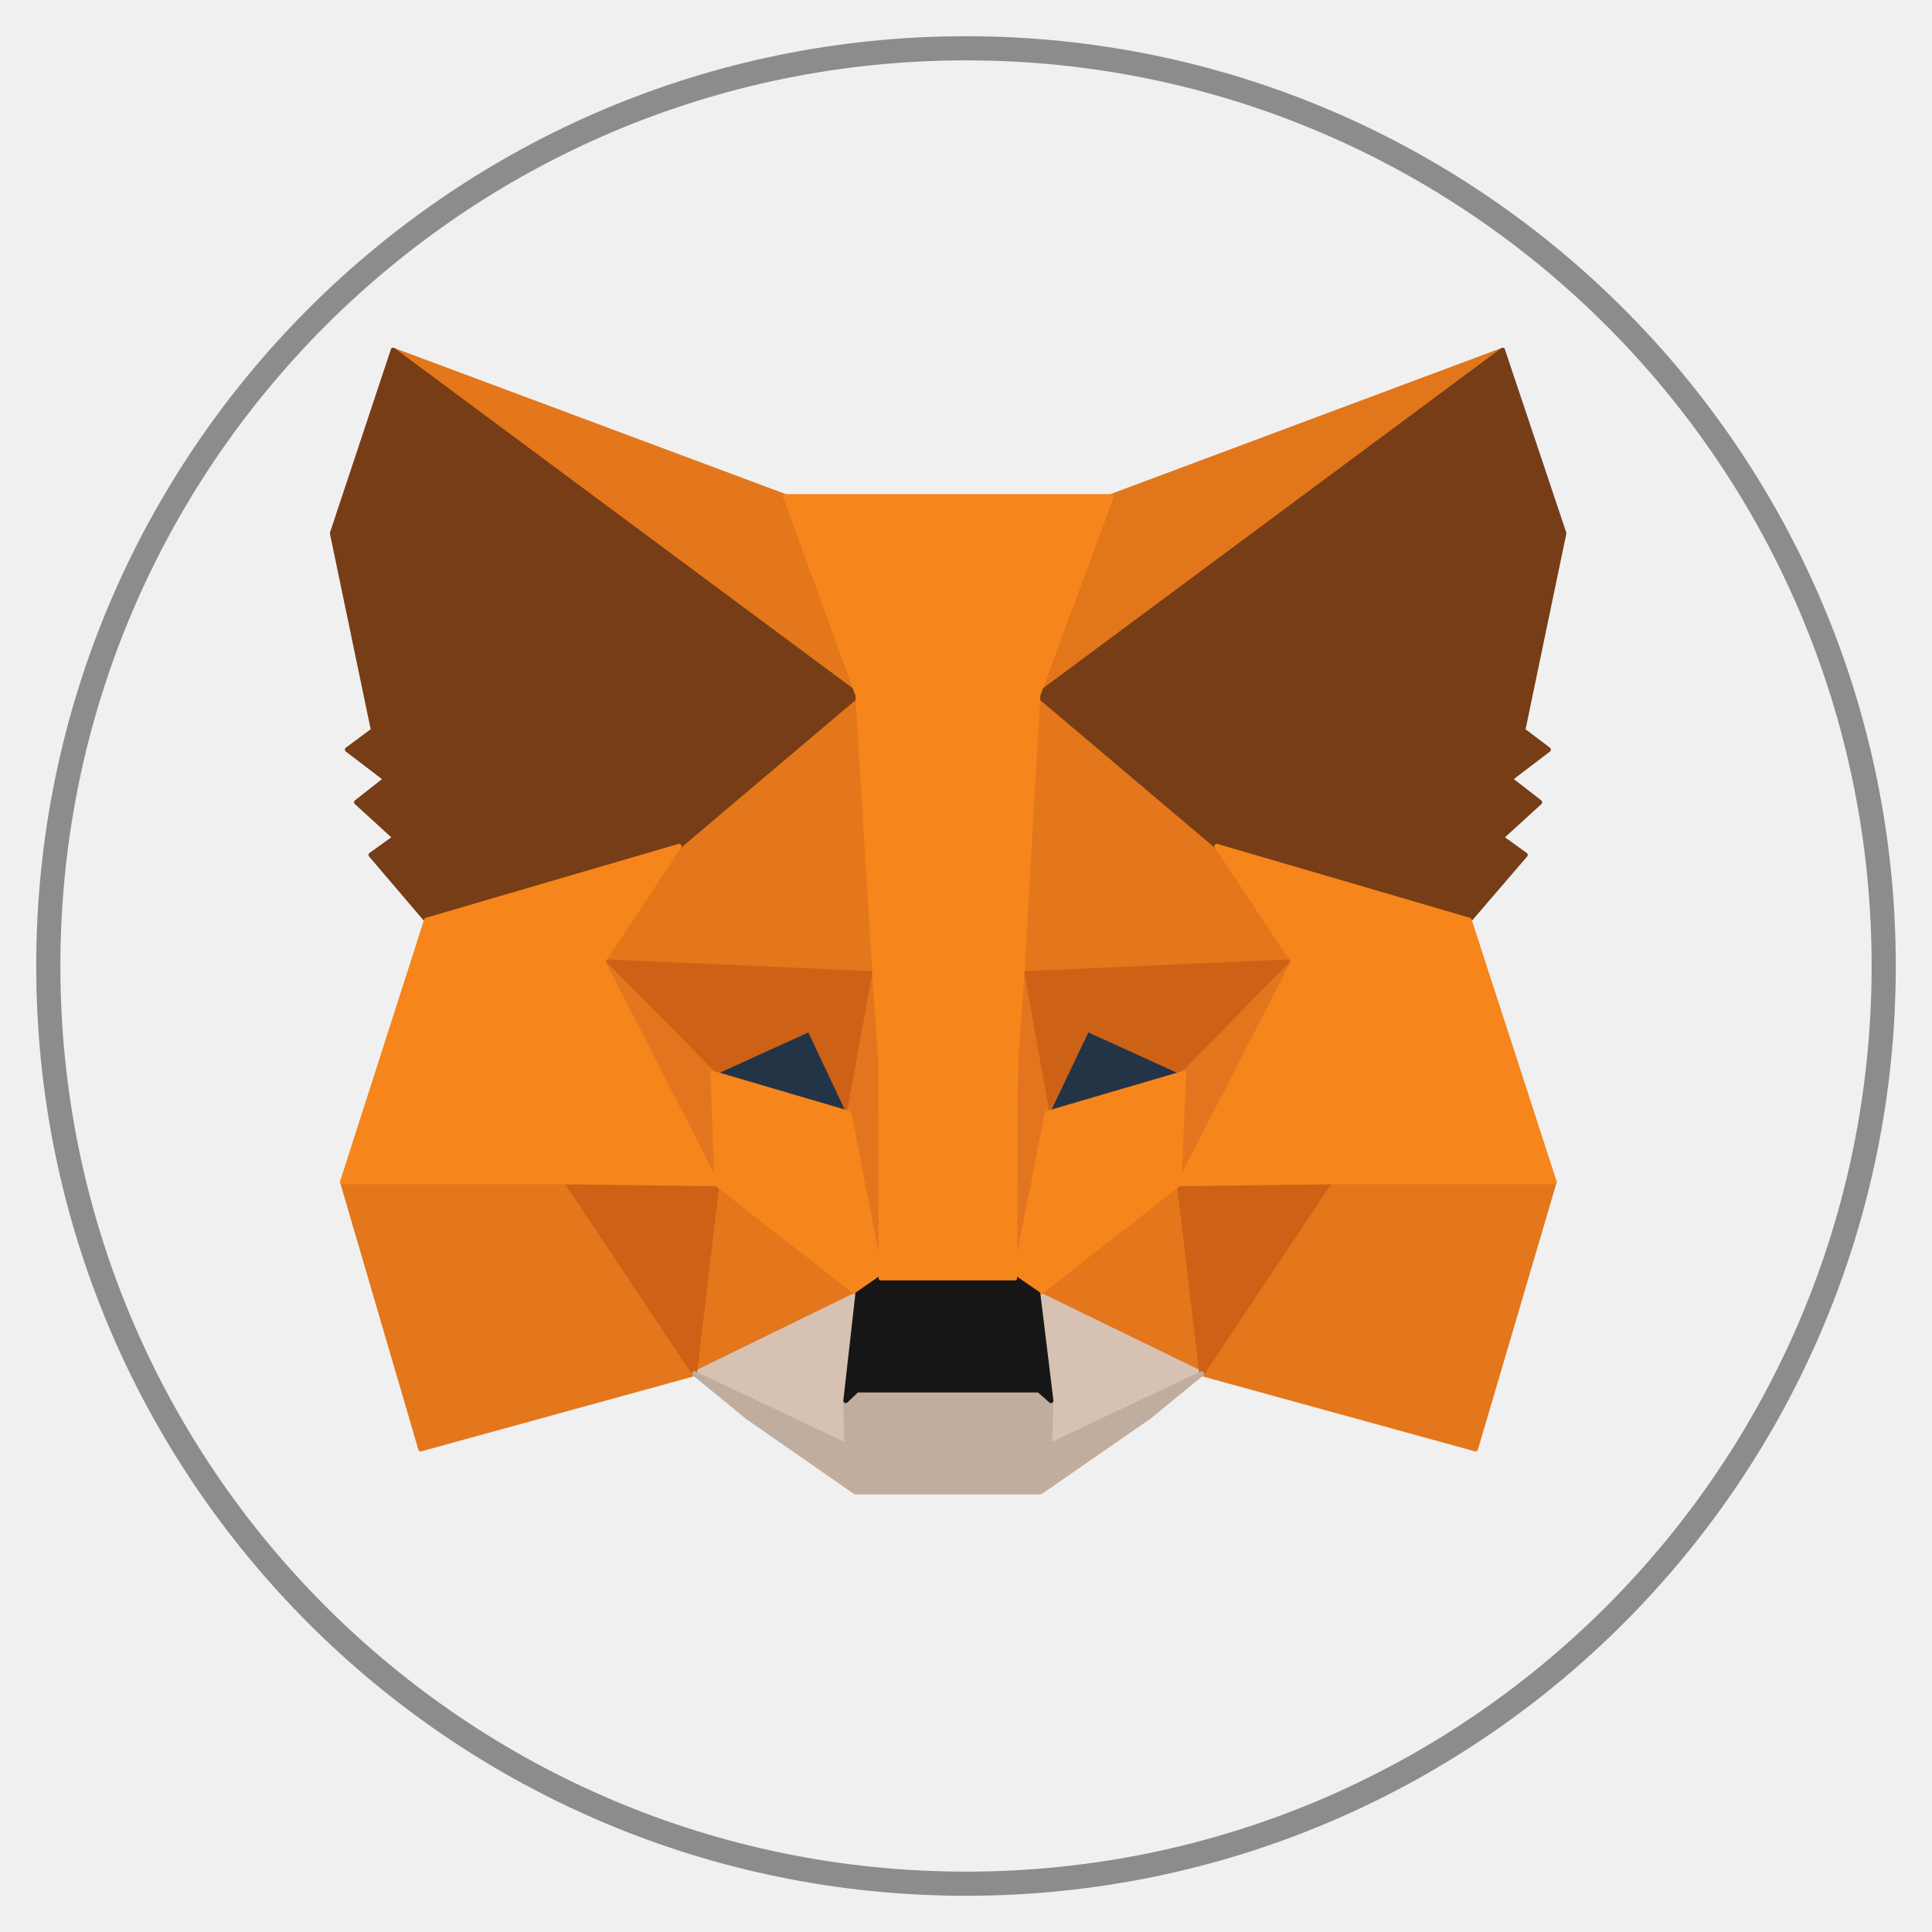
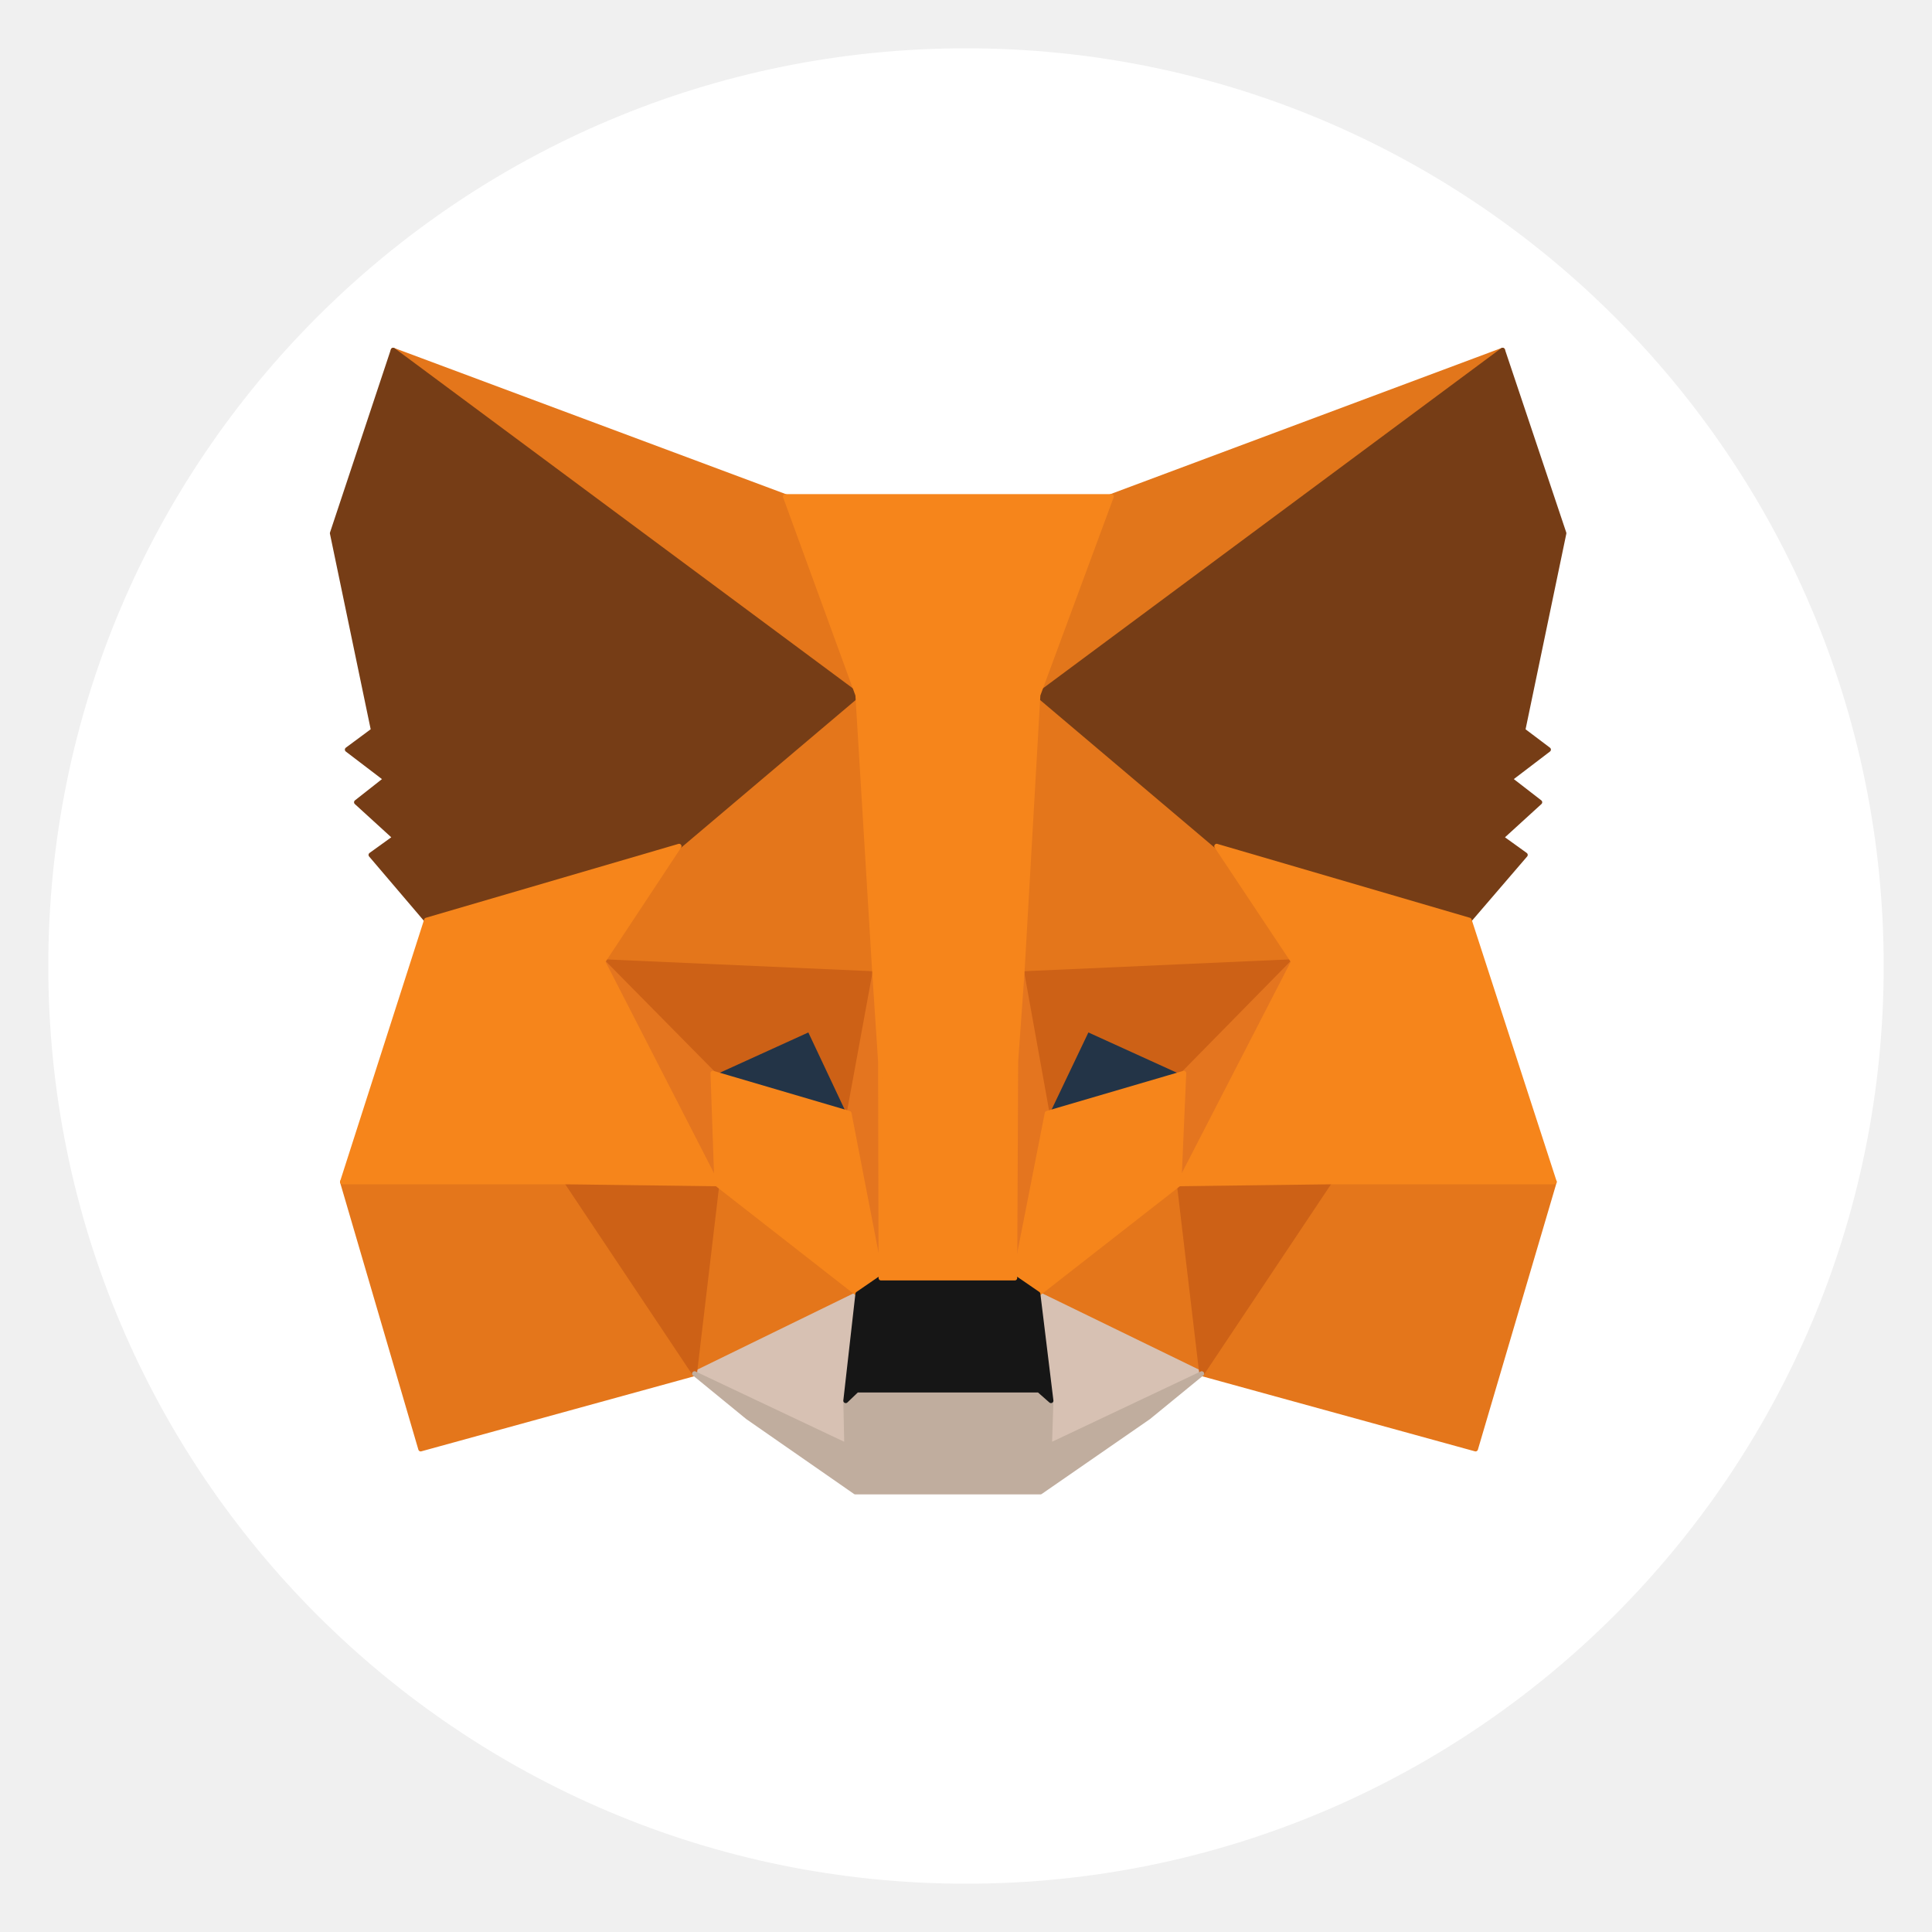
<svg xmlns="http://www.w3.org/2000/svg" id="Layer_1" width="" height="" viewBox="0 0 40 40">
  <style>
    .st1, .st6 { 
      fill: #e4761b; 
      stroke: #e4761b; 
      stroke-linecap: round; 
      stroke-linejoin: round; 
    }
    .st6 { 
      fill: #f6851b; 
      stroke: #f6851b; 
    }
  </style>
-   <circle cx="20" cy="20" r="19" stroke="#8c8c8c" stroke-width="0.5" fill="none" />
+   <circle cx="20" cy="20" r="19" fill="white" />
  <g transform="translate(3.7, 3.7) scale(0.1)">
    <path fill="#e2761b" stroke="#e2761b" stroke-linecap="round" stroke-linejoin="round" d="m274.1 35.5-99.5 73.9L193 65.8z" />
    <path d="m44.4 35.5 98.7 74.6-17.5-44.3zm193.9 171.3-26.5 40.6 56.7 15.6 16.3-55.3zm-204.4.9L50.1 263l56.7-15.6-26.5-40.6z" class="st1" />
    <path d="m103.6 138.2-15.8 23.9 56.3 2.5-2-60.5zm111.3 0-39-34.8-1.3 61.2 56.2-2.5zM106.8 247.4l33.8-16.5-29.2-22.8zm71.1-16.5 33.9 16.5-4.7-39.3z" class="st1" />
    <path fill="#d7c1b3" stroke="#d7c1b3" stroke-linecap="round" stroke-linejoin="round" d="m211.8 247.4-33.9-16.5 2.7 22.1-.3 9.3zm-105 0 31.5 14.9-.2-9.3 2.5-22.1z" />
    <path fill="#233447" stroke="#233447" stroke-linecap="round" stroke-linejoin="round" d="m138.8 193.5-28.2-8.3 19.9-9.1zm40.9 0 8.3-17.4 20 9.1z" />
    <path fill="#cd6116" stroke="#cd6116" stroke-linecap="round" stroke-linejoin="round" d="m106.8 247.4 4.8-40.6-31.3.9zM207 206.8l4.8 40.6 26.5-39.7zm23.8-44.7-56.2 2.5 5.2 28.9 8.3-17.4 20 9.1zm-120.2 23.1 20-9.1 8.2 17.4 5.3-28.9-56.3-2.5z" />
    <path fill="#e4751f" stroke="#e4751f" stroke-linecap="round" stroke-linejoin="round" d="m87.8 162.1 23.6 46-.8-22.9zm120.3 23.1-1 22.9 23.7-46zm-64-20.6-5.3 28.9 6.6 34.1 1.5-44.9zm30.5 0-2.7 18 1.2 45 6.7-34.1z" />
    <path d="m179.8 193.5-6.7 34.1 4.8 3.3 29.2-22.8 1-22.9zm-69.2-8.3.8 22.9 29.2 22.8 4.8-3.3-6.6-34.1z" class="st6" />
    <path fill="#c0ad9e" stroke="#c0ad9e" stroke-linecap="round" stroke-linejoin="round" d="m180.3 262.3.3-9.3-2.5-2.2h-37.7l-2.3 2.2.2 9.3-31.5-14.9 11 9 22.3 15.5h38.3l22.4-15.5 11-9z" />
    <path fill="#161616" stroke="#161616" stroke-linecap="round" stroke-linejoin="round" d="m177.9 230.9-4.8-3.3h-27.7l-4.8 3.3-2.5 22.1 2.3-2.2h37.7l2.5 2.2z" />
    <path fill="#763d16" stroke="#763d16" stroke-linecap="round" stroke-linejoin="round" d="m278.3 114.2 8.5-40.8-12.7-37.9-96.2 71.4 37 31.3 52.3 15.3 11.6-13.5-5-3.6 8-7.3-6.2-4.8 8-6.1zM31.8 73.4l8.5 40.8-5.4 4 8 6.1-6.1 4.8 8 7.3-5 3.6 11.5 13.5 52.3-15.3 37-31.3-96.2-71.4z" />
    <path d="m267.2 153.5-52.3-15.3 15.9 23.9-23.7 46 31.2-.4h46.5zm-163.6-15.3-52.3 15.3-17.4 54.2h46.4l31.1.4-23.6-46zm71 26.4 3.3-57.7 15.2-41.1h-67.5l15 41.1 3.5 57.7 1.2 18.2.1 44.8h27.7l.2-44.8z" class="st6" />
  </g>
</svg>
